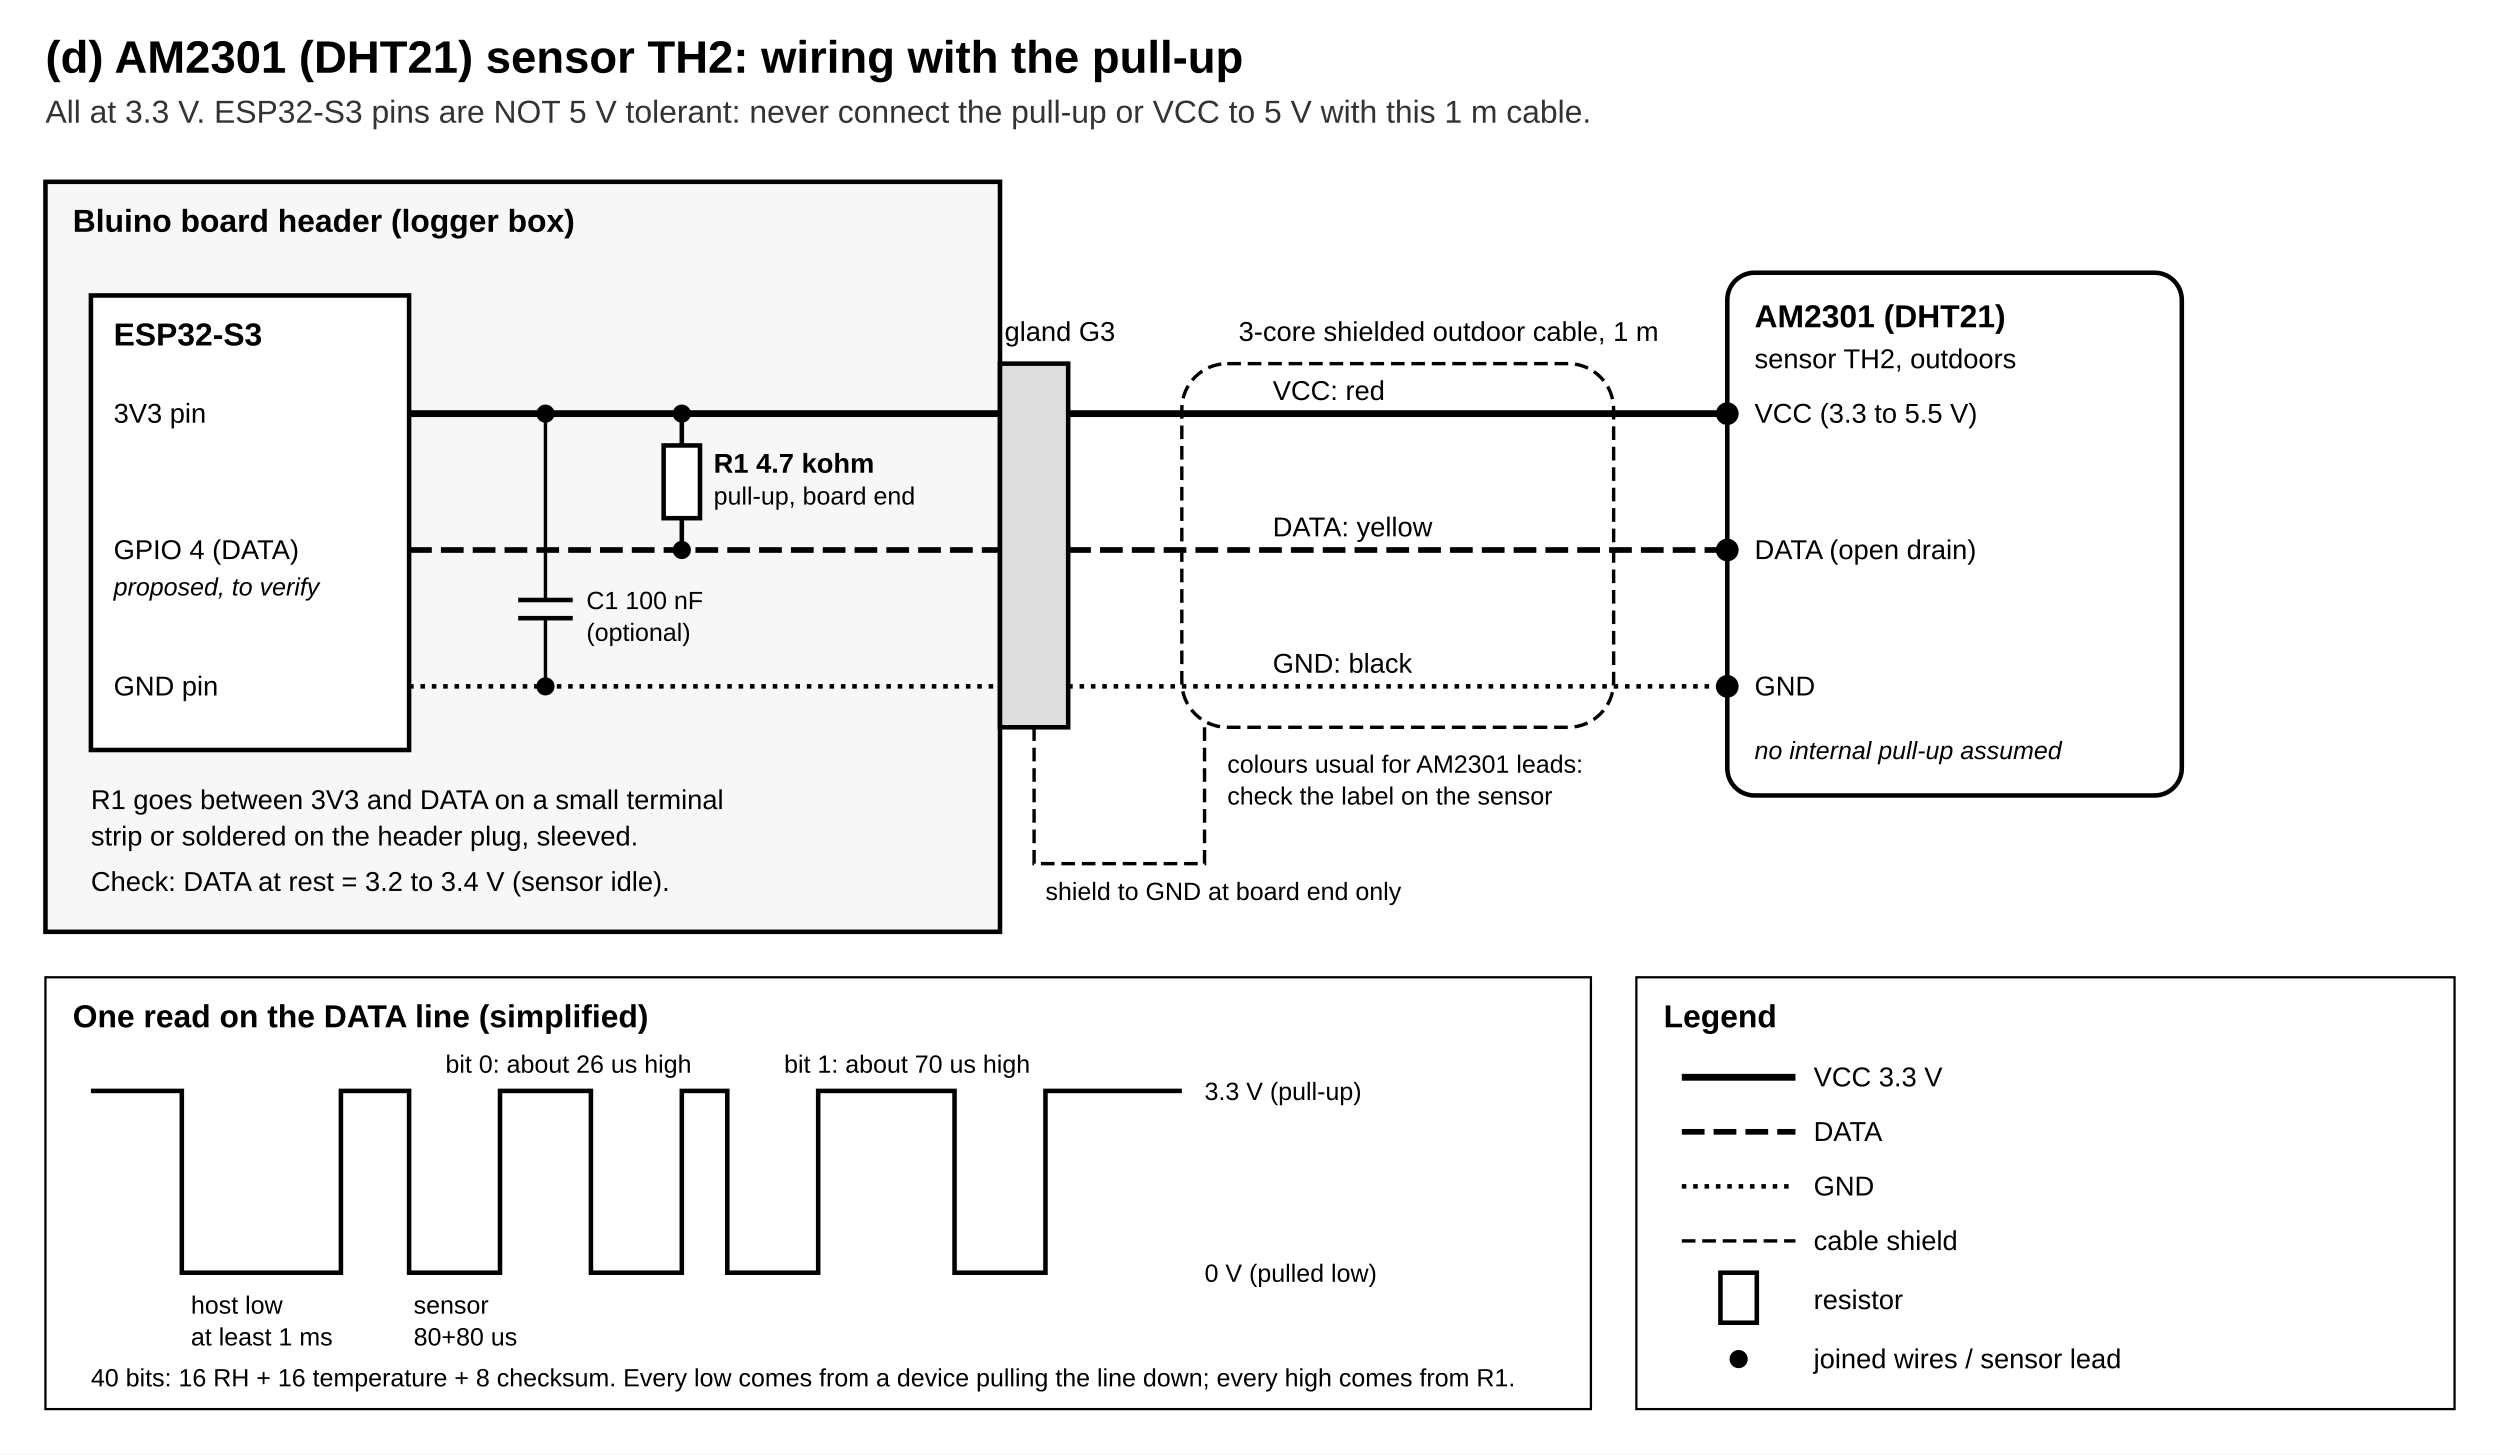
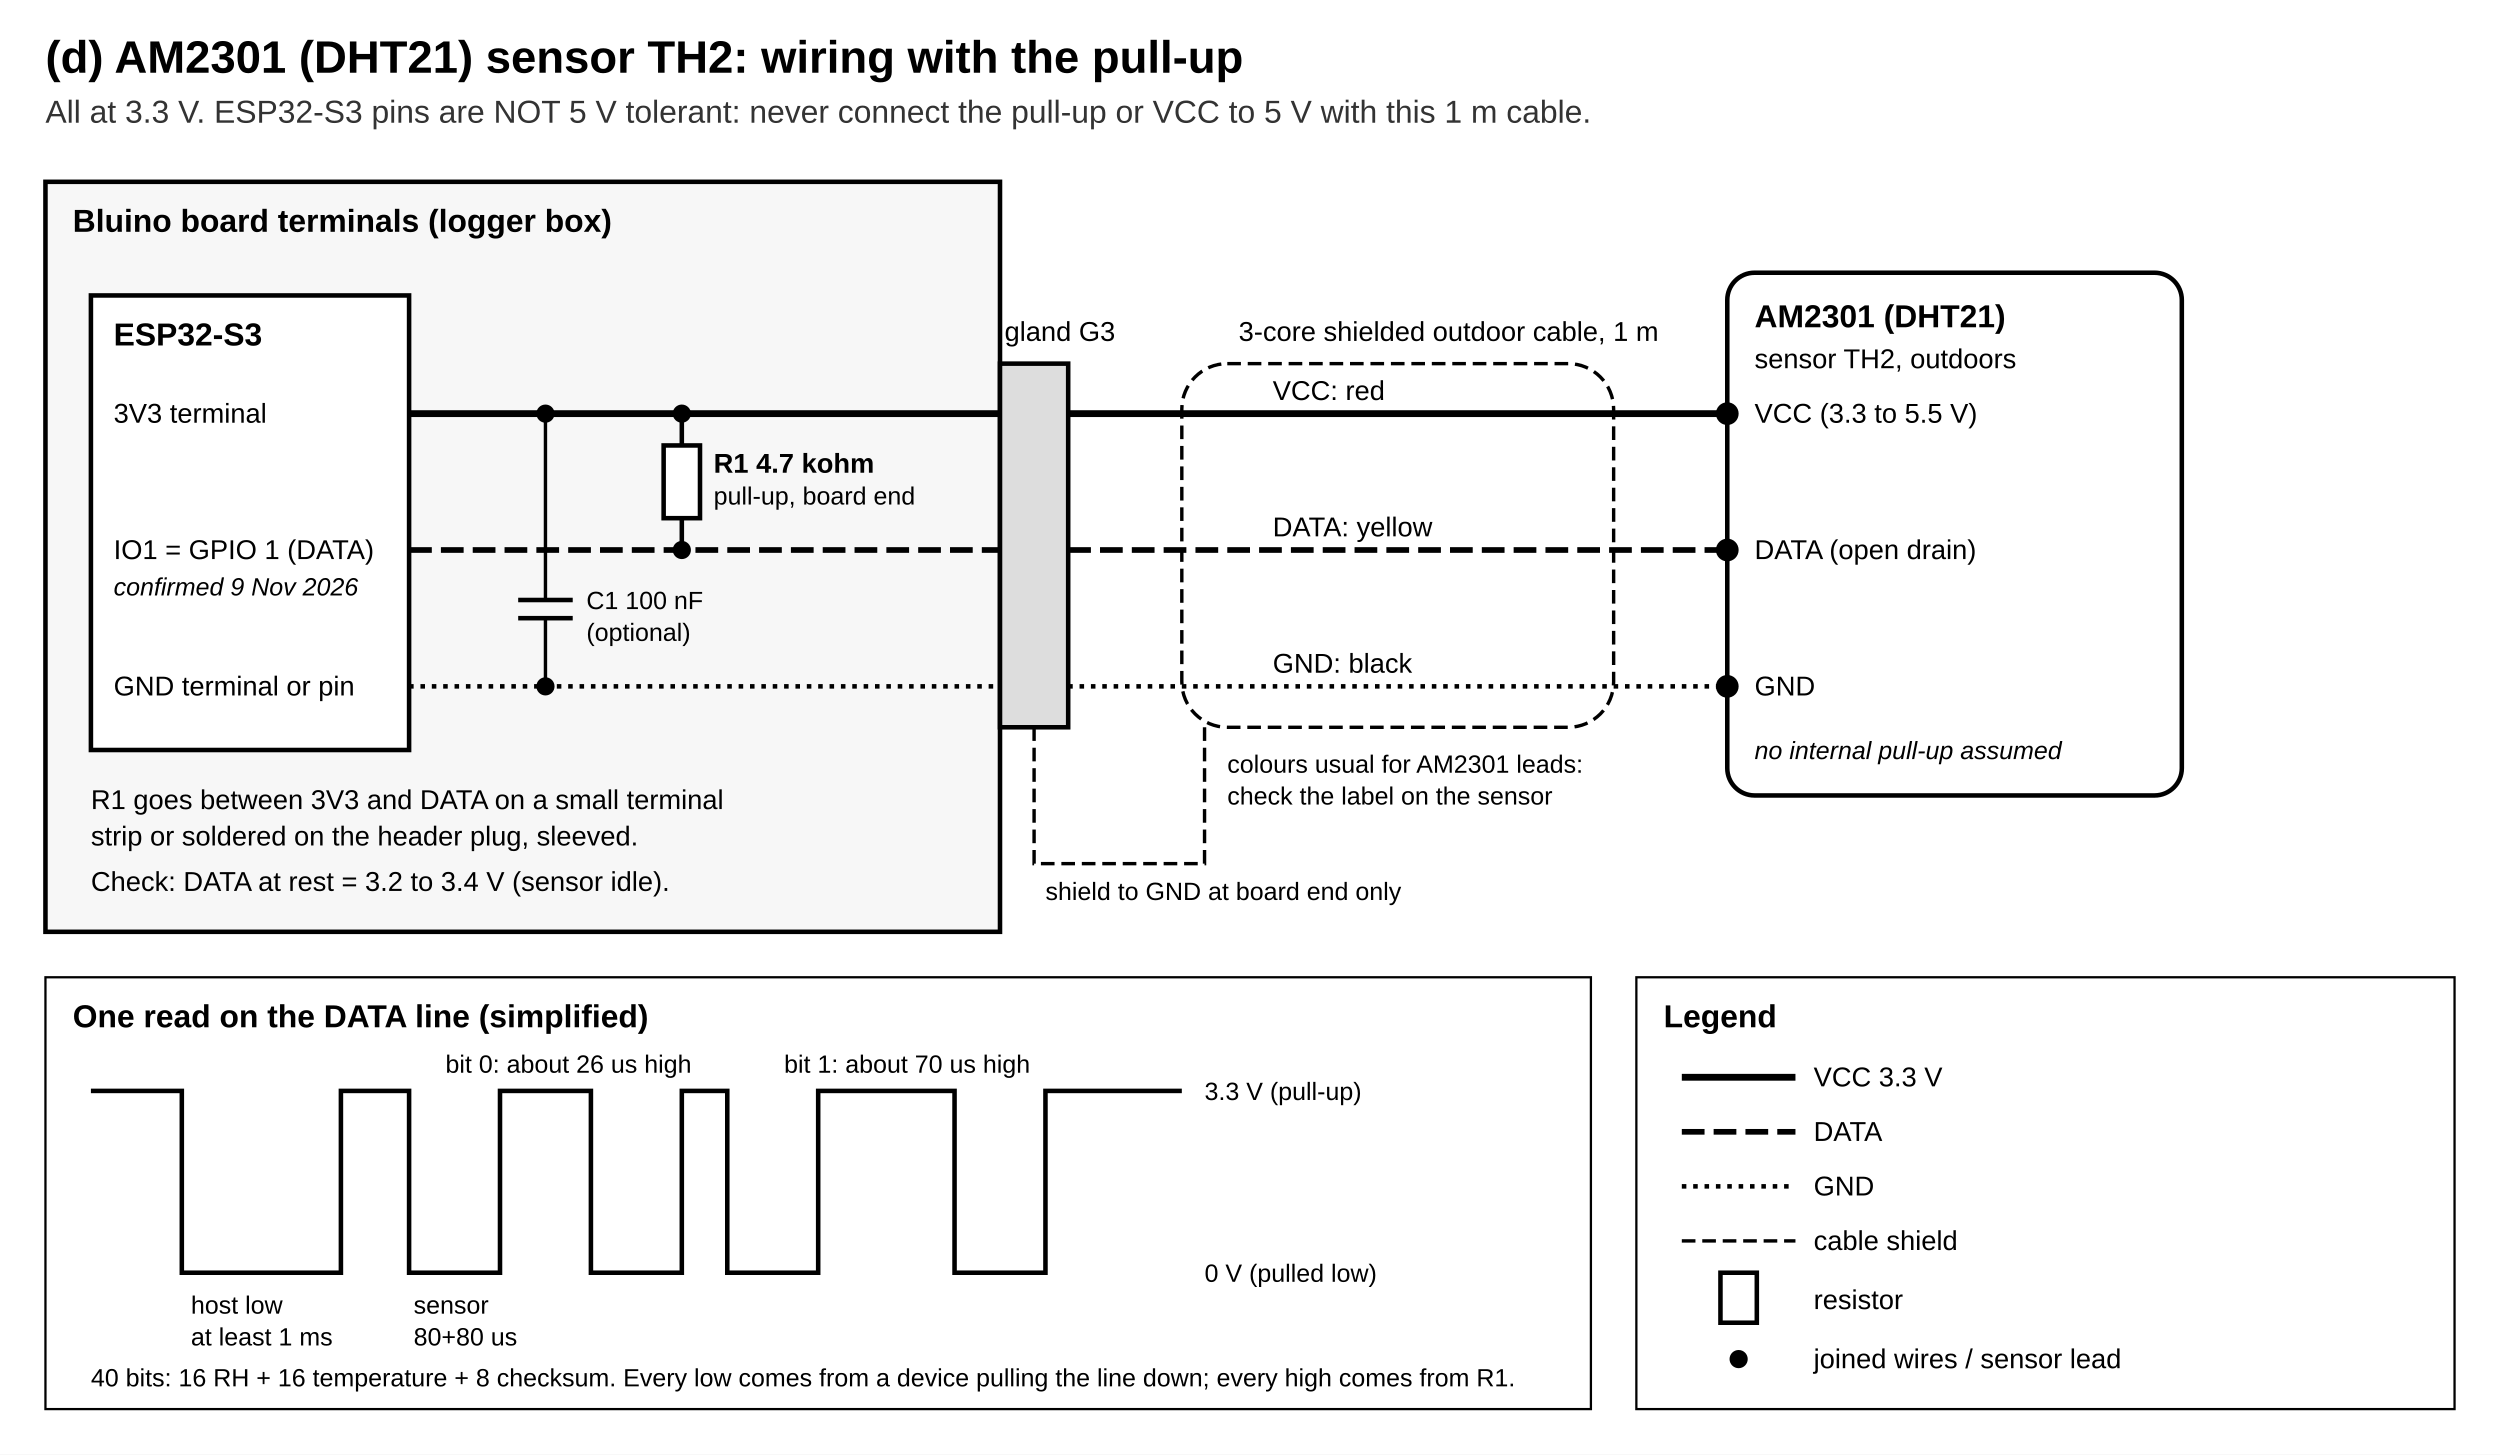
<svg xmlns="http://www.w3.org/2000/svg" width="1100" height="640" viewBox="0 0 1100 640" font-family="Arial, Helvetica, sans-serif" font-size="14">
  <rect x="0" y="0" width="1100" height="640" fill="#fff" />
  <text x="20" y="32" font-size="20" font-weight="bold">(d) AM2301 (DHT21) sensor TH2: wiring with the pull-up</text>
  <text x="20" y="54" fill="#333">All at 3.3 V. ESP32-S3 pins are NOT 5 V tolerant: never connect the pull-up or VCC to 5 V with this 1 m cable.</text>
  <rect x="20" y="80" width="420" height="330" fill="#f7f7f7" stroke="#000" stroke-width="2" />
-   <text x="32" y="102" font-weight="bold">Bluino board header (logger box)</text>
+   <text x="32" y="102" font-weight="bold">Bluino board terminals (logger box)</text>
  <rect x="40" y="130" width="140" height="200" fill="#fff" stroke="#000" stroke-width="2" />
  <text x="50" y="152" font-weight="bold">ESP32-S3</text>
-   <text x="50" y="186" font-size="12">3V3 pin</text>
-   <text x="50" y="246" font-size="12">GPIO 4 (DATA)</text>
-   <text x="50" y="262" font-size="11" font-style="italic">proposed, to verify</text>
-   <text x="50" y="306" font-size="12">GND pin</text>
+   <text x="50" y="186" font-size="12">3V3 terminal</text>
+   <text x="50" y="246" font-size="12">IO1 = GPIO 1 (DATA)</text>
+   <text x="50" y="262" font-size="11" font-style="italic">confirmed 9 Nov 2026</text>
+   <text x="50" y="306" font-size="12">GND terminal or pin</text>
  <line x1="180" y1="182" x2="440" y2="182" stroke="#000" stroke-width="3" />
  <line x1="180" y1="242" x2="440" y2="242" stroke="#000" stroke-width="2.5" stroke-dasharray="10 4" />
  <line x1="180" y1="302" x2="440" y2="302" stroke="#000" stroke-width="2" stroke-dasharray="2 3" />
  <circle cx="300" cy="182" r="4" fill="#000" />
  <circle cx="300" cy="242" r="4" fill="#000" />
  <line x1="300" y1="182" x2="300" y2="196" stroke="#000" stroke-width="2" />
  <rect x="292" y="196" width="16" height="32" fill="#fff" stroke="#000" stroke-width="2" />
  <line x1="300" y1="228" x2="300" y2="242" stroke="#000" stroke-width="2" />
  <text x="314" y="208" font-size="12" font-weight="bold">R1 4.7 kohm</text>
  <text x="314" y="222" font-size="11">pull-up, board end</text>
  <circle cx="240" cy="182" r="4" fill="#000" />
  <circle cx="240" cy="302" r="4" fill="#000" />
  <line x1="240" y1="182" x2="240" y2="264" stroke="#000" stroke-width="1.5" />
  <line x1="228" y1="264" x2="252" y2="264" stroke="#000" stroke-width="2" />
  <line x1="228" y1="272" x2="252" y2="272" stroke="#000" stroke-width="2" />
  <line x1="240" y1="272" x2="240" y2="302" stroke="#000" stroke-width="1.5" />
  <text x="258" y="268" font-size="11">C1 100 nF</text>
  <text x="258" y="282" font-size="11">(optional)</text>
  <text x="40" y="356" font-size="12">R1 goes between 3V3 and DATA on a small terminal</text>
  <text x="40" y="372" font-size="12">strip or soldered on the header plug, sleeved.</text>
  <text x="40" y="392" font-size="12">Check: DATA at rest = 3.2 to 3.4 V (sensor idle).</text>
  <rect x="440" y="160" width="30" height="160" fill="#ddd" stroke="#000" stroke-width="2" />
  <text x="442" y="150" font-size="12">gland G3</text>
  <line x1="470" y1="182" x2="760" y2="182" stroke="#000" stroke-width="3" />
  <line x1="470" y1="242" x2="760" y2="242" stroke="#000" stroke-width="2.5" stroke-dasharray="10 4" />
  <line x1="470" y1="302" x2="760" y2="302" stroke="#000" stroke-width="2" stroke-dasharray="2 3" />
  <rect x="520" y="160" width="190" height="160" rx="20" fill="none" stroke="#000" stroke-width="1.5" stroke-dasharray="6 3" />
  <text x="545" y="150" font-size="12">3-core shielded outdoor cable, 1 m</text>
  <text x="560" y="176" font-size="12">VCC: red</text>
  <text x="560" y="236" font-size="12">DATA: yellow</text>
  <text x="560" y="296" font-size="12">GND: black</text>
  <text x="540" y="340" font-size="11">colours usual for AM2301 leads:</text>
  <text x="540" y="354" font-size="11">check the label on the sensor</text>
  <polyline points="530,320 530,380 455,380 455,320" fill="none" stroke="#000" stroke-width="1.5" stroke-dasharray="6 3" />
  <text x="460" y="396" font-size="11">shield to GND at board end only</text>
  <rect x="760" y="120" width="200" height="230" rx="12" fill="#fff" stroke="#000" stroke-width="2" />
  <text x="772" y="144" font-weight="bold">AM2301 (DHT21)</text>
  <text x="772" y="162" font-size="12">sensor TH2, outdoors</text>
  <circle cx="760" cy="182" r="5" fill="#000" />
  <circle cx="760" cy="242" r="5" fill="#000" />
  <circle cx="760" cy="302" r="5" fill="#000" />
  <text x="772" y="186" font-size="12">VCC (3.3 to 5.5 V)</text>
  <text x="772" y="246" font-size="12">DATA (open drain)</text>
  <text x="772" y="306" font-size="12">GND</text>
  <text x="772" y="334" font-size="11" font-style="italic">no internal pull-up assumed</text>
  <rect x="20" y="430" width="680" height="190" fill="#fff" stroke="#000" />
  <text x="32" y="452" font-weight="bold">One read on the DATA line (simplified)</text>
  <polyline points="40,480 80,480 80,560 150,560 150,480 180,480 180,560 220,560 220,480 260,480 260,560 300,560 300,480 320,480 320,560 360,560 360,480 420,480 420,560 460,560 460,480 520,480" fill="none" stroke="#000" stroke-width="2" />
  <text x="84" y="578" font-size="11">host low</text>
  <text x="84" y="592" font-size="11">at least 1 ms</text>
  <text x="182" y="578" font-size="11">sensor</text>
  <text x="182" y="592" font-size="11">80+80 us</text>
  <text x="196" y="472" font-size="11">bit 0: about 26 us high</text>
  <text x="345" y="472" font-size="11">bit 1: about 70 us high</text>
  <text x="530" y="484" font-size="11">3.3 V (pull-up)</text>
  <text x="530" y="564" font-size="11">0 V (pulled low)</text>
  <text x="40" y="610" font-size="11">40 bits: 16 RH + 16 temperature + 8 checksum. Every low comes from a device pulling the line down; every high comes from R1.</text>
  <rect x="720" y="430" width="360" height="190" fill="#fff" stroke="#000" />
  <text x="732" y="452" font-weight="bold">Legend</text>
  <line x1="740" y1="474" x2="790" y2="474" stroke="#000" stroke-width="3" />
  <text x="798" y="478" font-size="12">VCC 3.3 V</text>
  <line x1="740" y1="498" x2="790" y2="498" stroke="#000" stroke-width="2.5" stroke-dasharray="10 4" />
  <text x="798" y="502" font-size="12">DATA</text>
  <line x1="740" y1="522" x2="790" y2="522" stroke="#000" stroke-width="2" stroke-dasharray="2 3" />
  <text x="798" y="526" font-size="12">GND</text>
  <line x1="740" y1="546" x2="790" y2="546" stroke="#000" stroke-width="1.5" stroke-dasharray="6 3" />
  <text x="798" y="550" font-size="12">cable shield</text>
  <rect x="757" y="560" width="16" height="22" fill="#fff" stroke="#000" stroke-width="2" />
  <text x="798" y="576" font-size="12">resistor</text>
  <circle cx="765" cy="598" r="4" fill="#000" />
  <text x="798" y="602" font-size="12">joined wires / sensor lead</text>
</svg>
